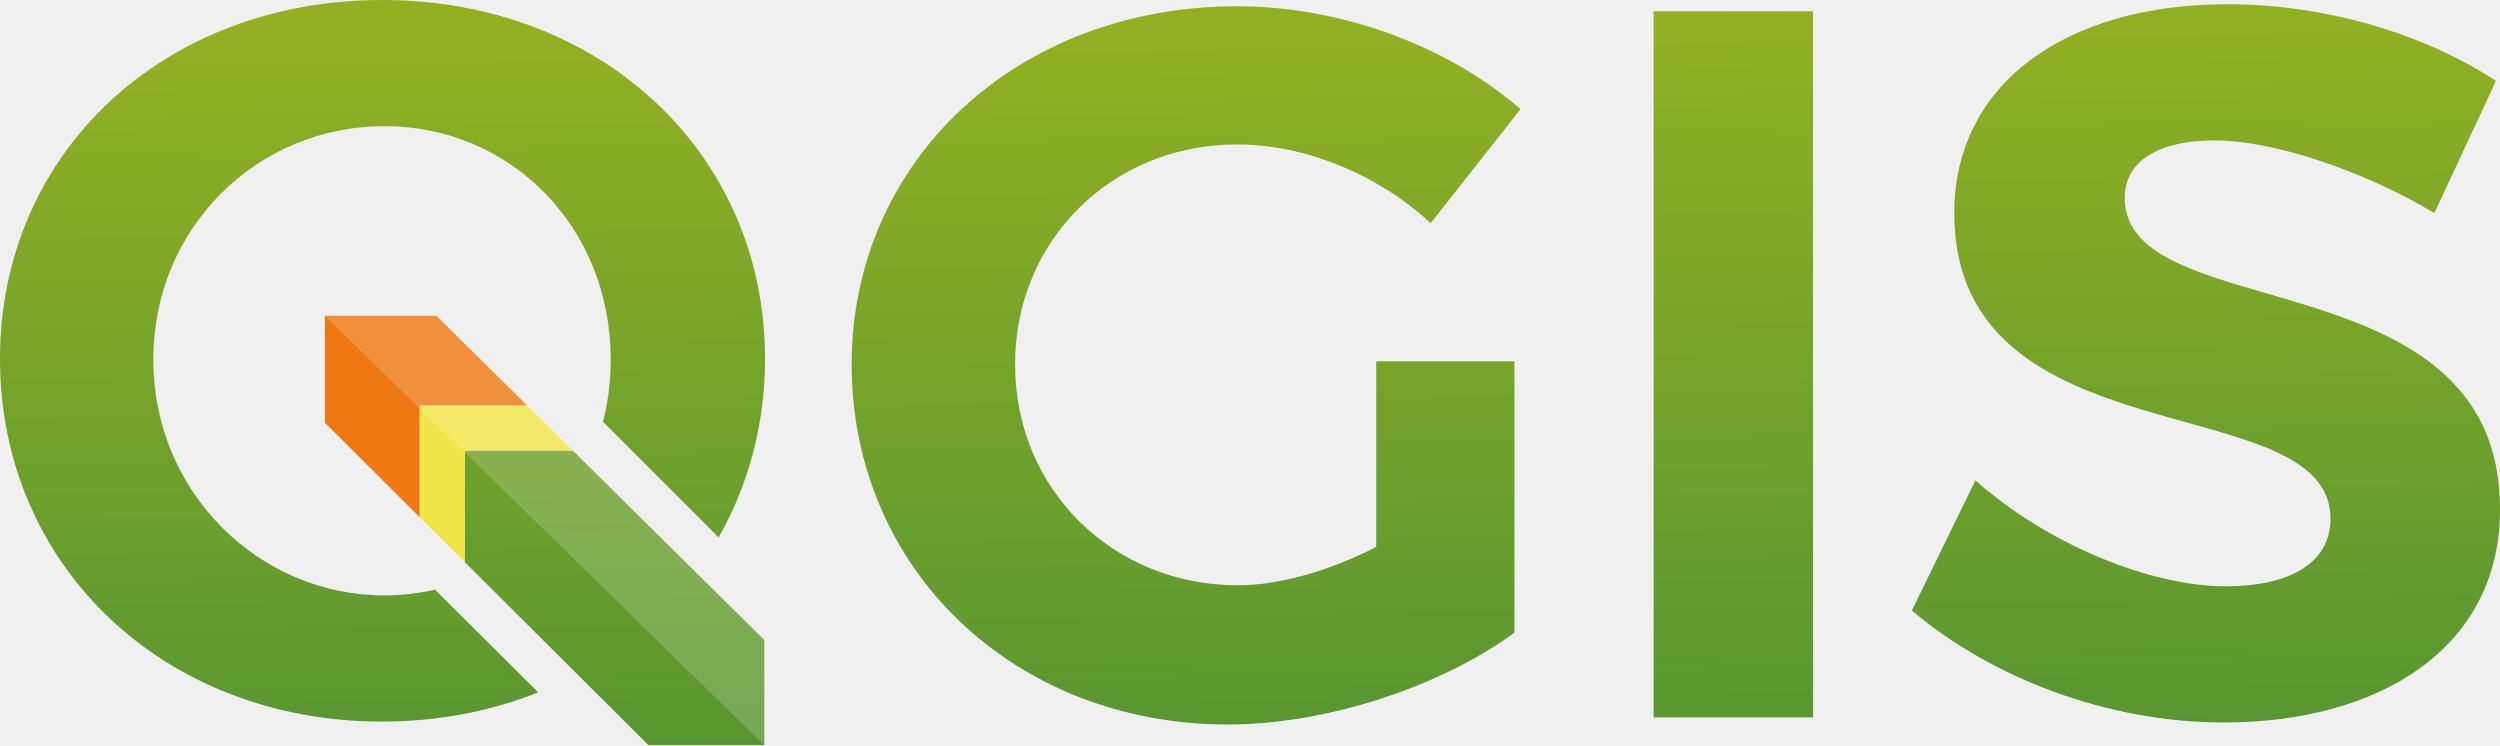
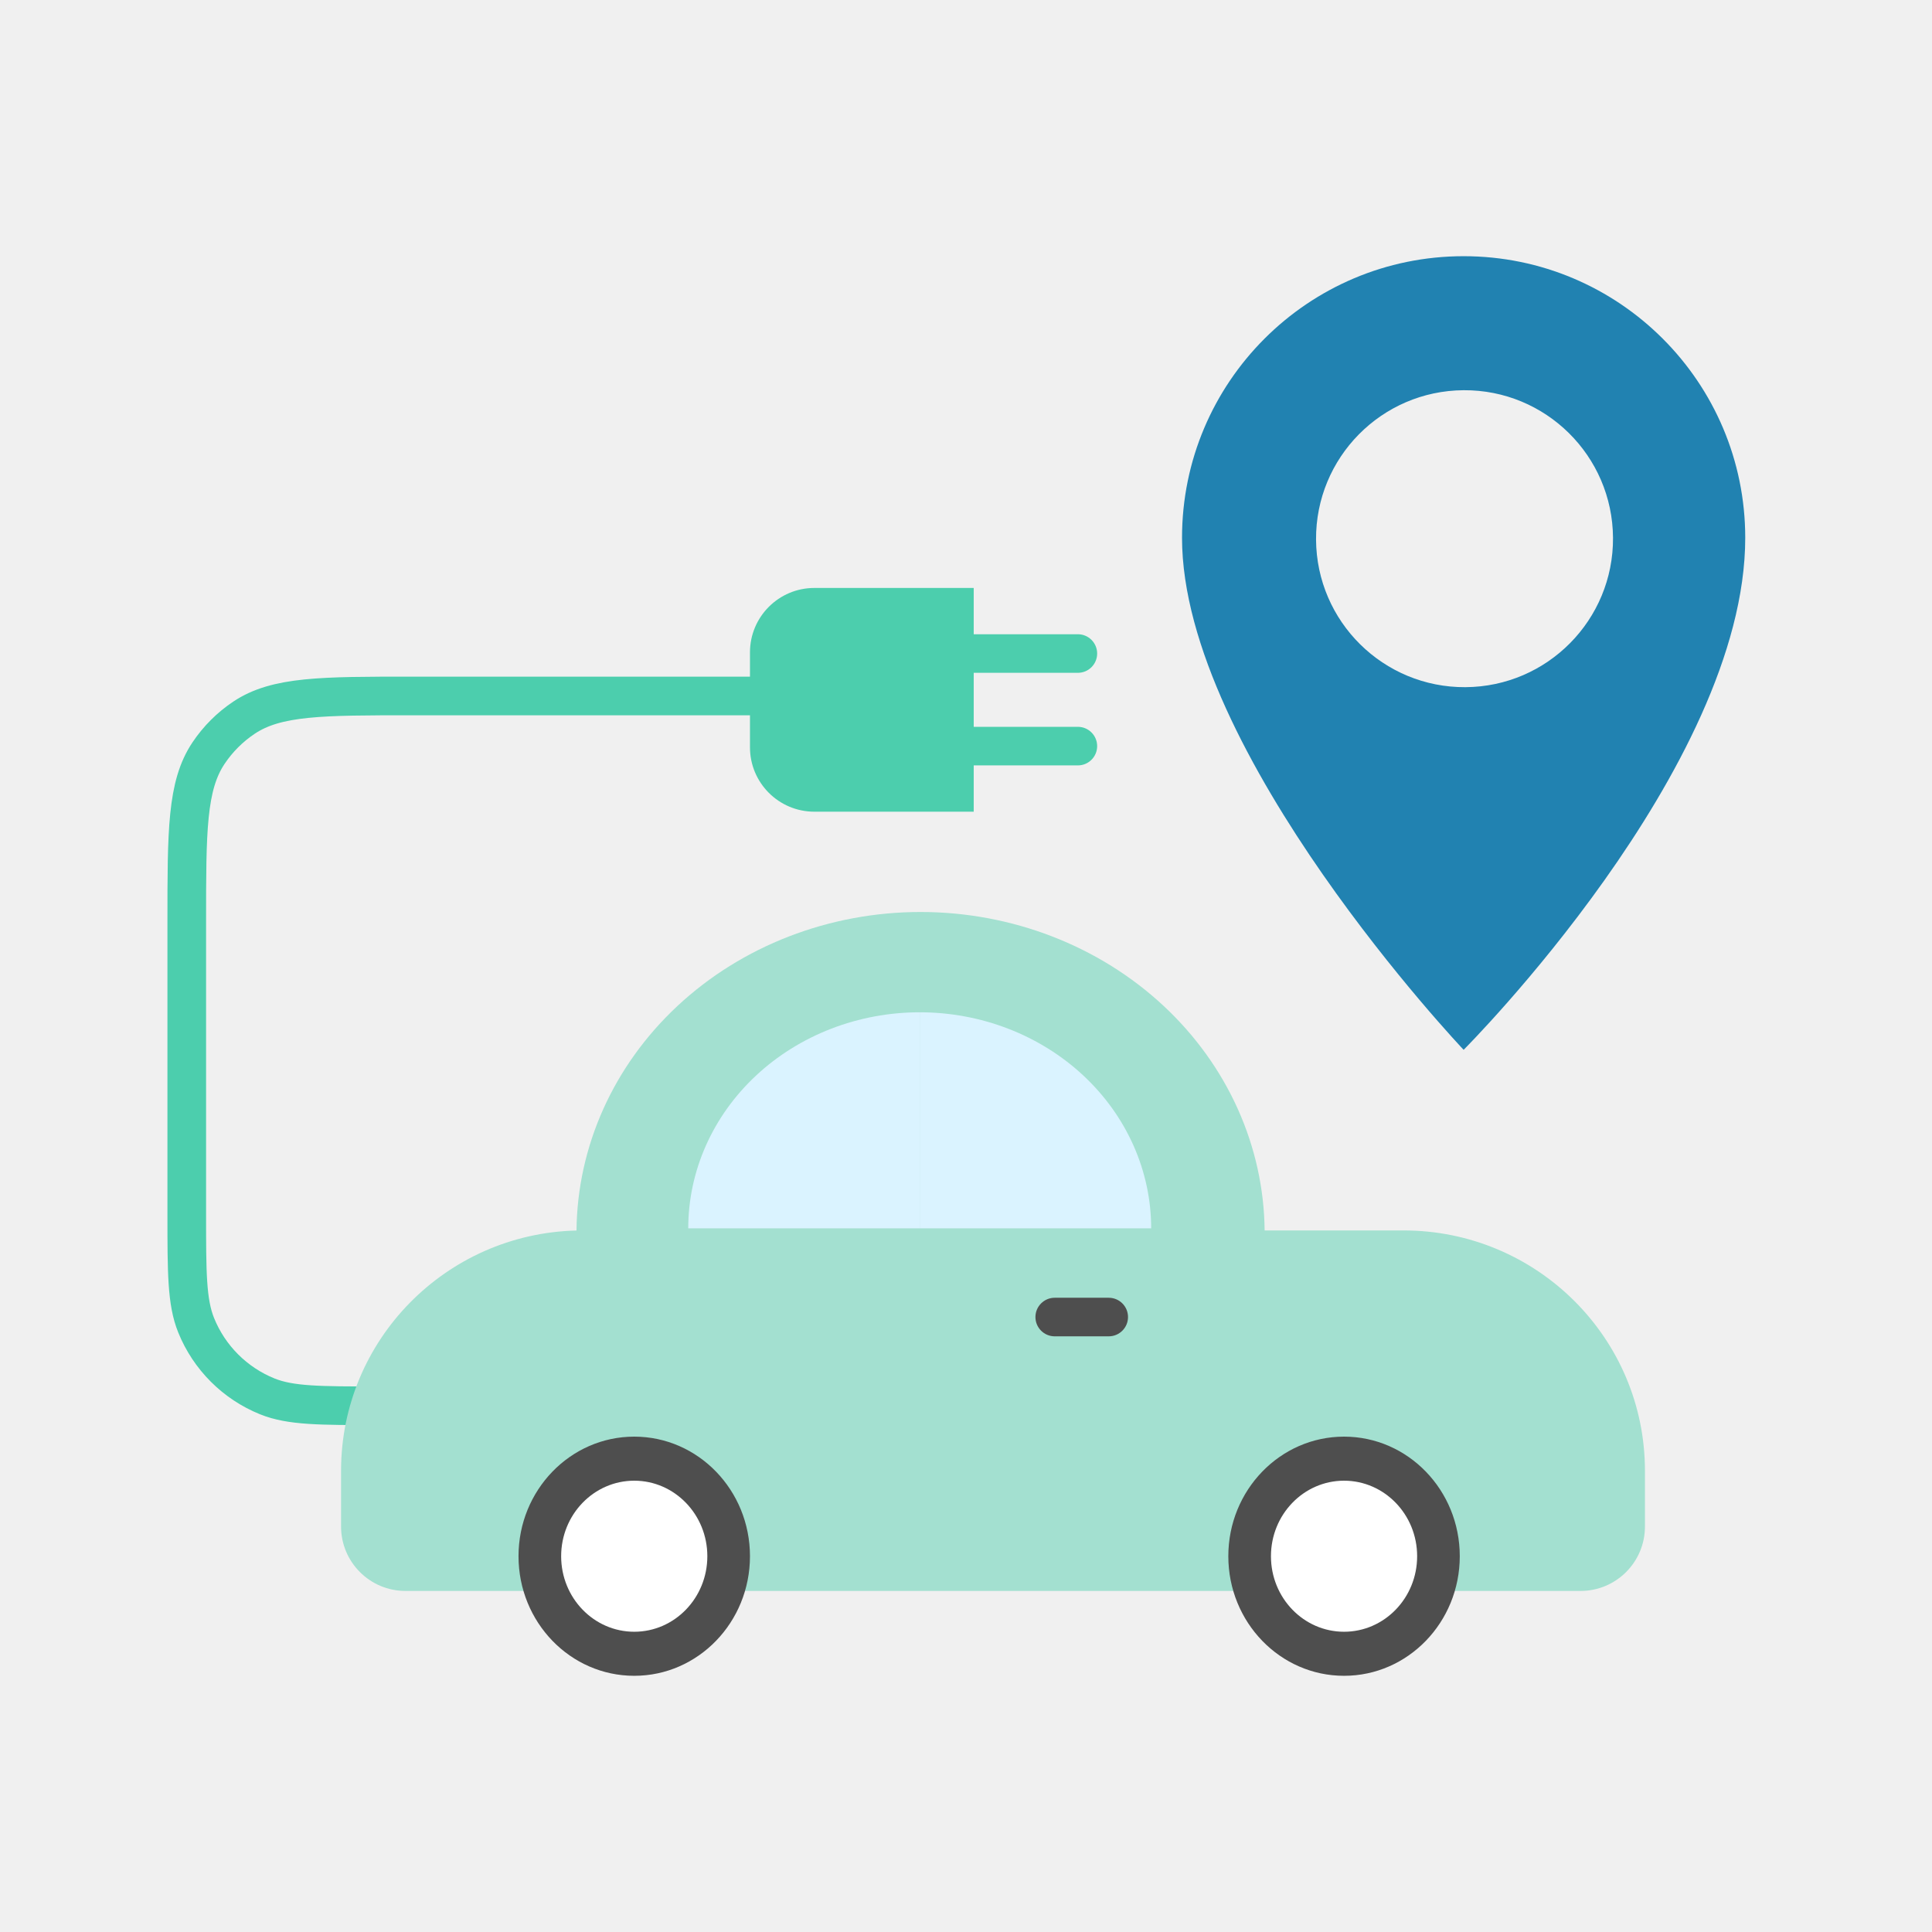
- <svg xmlns="http://www.w3.org/2000/svg" version="1.1" id="Layer_1" x="0px" y="0px" width="534.094" height="159.184" viewBox="0 0 500.713 149.235" enable-background="new 0 0 722.569 346.291" xml:space="preserve">
-   <defs id="defs44" />
-   <polygon points="216.513,180 198.306,162 176,162 176,183.433 195,202.37 195,180 " id="polygon3" style="fill:#ee7913" transform="translate(-110.928,-98.765)" />
-   <linearGradient id="SVGID_1_" gradientUnits="userSpaceOnUse" x1="350.022" y1="247.783" x2="347.782" y2="100.484" gradientTransform="translate(-110.928,-98.765)">
-     <stop offset="0" style="stop-color:#589632" id="stop6" />
-     <stop offset="1" style="stop-color:#93B023" id="stop8" />
-   </linearGradient>
-   <path d="M 303.318,72.37 V 126.72 c -14.951,10.911 -37.782,18.386 -57.38,18.386 -42.833,0 -75.362,-31.113 -75.362,-72.129 0,-40.813 33.135,-71.725 77.182,-71.725 21.013,0 42.427,8.082 56.773,20.608 l -17.982,22.832 c -10.507,-9.698 -25.052,-15.76 -38.791,-15.76 -25.055,0 -44.451,19.194 -44.451,44.045 0,25.053 19.599,44.249 44.651,44.249 8.486,0 18.589,-3.031 27.681,-7.678 V 72.371 h 27.679 z" id="path10" style="fill:url(#SVGID_1_)" />
-   <linearGradient id="SVGID_2_" gradientUnits="userSpaceOnUse" x1="459.222" y1="246.123" x2="456.981" y2="98.822" gradientTransform="translate(-110.928,-98.765)">
-     <stop offset="0" style="stop-color:#589632" id="stop13" />
-     <stop offset="1" style="stop-color:#93B023" id="stop15" />
-   </linearGradient>
-   <path d="M 331.201,143.691 V 2.261 h 31.922 V 143.691 Z" id="path17" style="fill:url(#SVGID_2_)" />
-   <linearGradient id="SVGID_3_" gradientUnits="userSpaceOnUse" x1="553.507" y1="244.688" x2="551.266" y2="97.388" gradientTransform="translate(-110.928,-98.765)">
-     <stop offset="0" style="stop-color:#589632" id="stop20" />
-     <stop offset="1" style="stop-color:#93B023" id="stop22" />
-   </linearGradient>
-   <path d="m 499.903,16.202 -12.324,26.467 c -14.951,-8.89 -32.731,-14.547 -44.045,-14.547 -10.708,0 -17.981,3.839 -17.981,11.517 0,26.064 75.362,11.517 75.16,62.431 0,27.68 -24.045,42.631 -55.36,42.631 -23.236,0 -46.471,-8.89 -62.431,-22.427 L 395.65,96.211 C 410.198,109.143 430.805,117.426 445.756,117.426 c 13.134,0 21.013,-4.849 21.013,-13.537 0,-26.669 -75.362,-11.112 -75.362,-61.219 0,-25.659 22.023,-41.823 54.755,-41.823 19.8,-0.001 39.599,6.061 53.741,15.355 z" id="path24" style="fill:url(#SVGID_3_)" />
-   <linearGradient id="SVGID_4_" gradientUnits="userSpaceOnUse" x1="234.47" y1="250.034" x2="232.211" y2="101.498">
-     <stop offset="0" style="stop-color:#589632" id="stop27" />
-     <stop offset="1" style="stop-color:#93B023" id="stop29" />
-   </linearGradient>
-   <polygon points="225.617,189 204,189 204,211.34 240.782,248 264,248 264,226.946 " id="polygon31" style="fill:url(#SVGID_4_)" transform="translate(-110.928,-98.765)" />
-   <polygon points="225.617,189 216.513,180 195,180 195,202.37 204,211.34 204,189 " id="polygon33" style="fill:#f0e64a" transform="translate(-110.928,-98.765)" />
-   <linearGradient id="SVGID_5_" gradientUnits="userSpaceOnUse" x1="188.753" y1="250.235" x2="186.512" y2="102.936" gradientTransform="translate(-110.928,-98.765)">
-     <stop offset="0" style="stop-color:#589632" id="stop36" />
-     <stop offset="1" style="stop-color:#93B023" id="stop38" />
-   </linearGradient>
-   <path d="m 87.124,118.099 c -3.259,0.75 -6.648,1.157 -10.144,1.157 -25.005,0 -46.271,-20.562 -46.271,-47.222 0,-26.66 21.032,-46.769 46.271,-46.769 25.239,0 45.336,20.108 45.336,46.769 0,4.336 -0.54,8.508 -1.539,12.46 L 143.921,107.634 c 5.967,-10.455 9.305,-22.611 9.305,-35.778 C 153.226,30.766 120.435,0 76.512,0 32.79,0 0,30.564 0,71.856 0,113.35 32.791,144.522 76.512,144.522 c 11.287,0 21.835,-2.076 31.284,-5.854 z" id="path40" style="fill:url(#SVGID_5_)" />
-   <path d="M 65.072,63.235 153.072,149.235 v -21.055 l -38.383,-37.945 -9.104,-9 -18.207,-18 z" id="polygon4174" style="fill:#ffffff;fill-opacity:0.173" />
+ <svg xmlns="http://www.w3.org/2000/svg" width="300" height="300" viewBox="0 0 300 300" fill="none">
+   <path d="M58.79 218.287V218.287C49.668 218.287 45.107 218.287 41.499 216.827C36.476 214.795 32.492 210.811 30.46 205.788C29 202.18 29 197.619 29 188.497V143.069C29 129.025 29 122.002 32.371 116.958C33.83 114.774 35.705 112.899 37.889 111.44C42.933 108.069 49.955 108.069 64 108.069H123.045" stroke="#4CCEAD" stroke-width="6" stroke-linecap="round" stroke-linejoin="round" />
+   <path d="M116.456 101.297C116.456 95.774 120.933 91.297 126.456 91.297H151.198V126.04H126.456C120.933 126.04 116.456 121.562 116.456 116.04V101.297Z" fill="#4CCEAD" />
+   <path d="M170.366 101.48C170.366 99.826 169.026 98.485 167.371 98.485H148.802V104.475H167.371C169.026 104.475 170.366 103.134 170.366 101.48V101.48Z" fill="#4CCEAD" />
+   <path d="M170.366 115.856C170.366 114.202 169.026 112.861 167.371 112.861H148.802V118.851H167.371C169.026 118.851 170.366 117.511 170.366 115.856V115.856Z" fill="#4CCEAD" />
+   <path d="M89.519 191.073C69.244 191.567 52.96 208.081 52.96 228.38V237.04C52.96 242.562 57.438 247.04 62.96 247.04H245.426C250.949 247.04 255.426 242.562 255.426 237.04V228.38C255.426 207.77 238.639 191.061 217.932 191.061H196.371C196.24 177.992 190.627 165.484 180.725 156.233C170.705 146.873 157.115 141.614 142.945 141.614C128.775 141.614 115.185 146.873 105.166 156.233C95.261 165.487 89.646 177.999 89.519 191.073Z" fill="#A3E0D0" />
+   <path d="M178.753 190.733C178.753 186.328 177.823 181.966 176.017 177.896C174.211 173.826 171.563 170.128 168.226 167.013C164.888 163.898 160.926 161.427 156.566 159.742C152.205 158.056 147.532 157.188 142.812 157.188L142.812 190.733H178.753Z" fill="#DAF3FF" />
+   <path d="M106.871 190.733C106.871 186.328 107.801 181.966 109.607 177.896C111.413 173.826 114.061 170.128 117.398 167.013C120.735 163.898 124.697 161.427 129.058 159.742C133.418 158.056 138.092 157.188 142.812 157.188L142.812 190.733H106.871Z" fill="#DAF3FF" />
+   <ellipse cx="98.485" cy="241.649" rx="17.97" ry="18.569" fill="#4E4E4E" />
+   <ellipse cx="98.485" cy="241.649" rx="11.35" ry="11.728" fill="white" />
+   <ellipse cx="208.703" cy="241.649" rx="17.97" ry="18.569" fill="#4E4E4E" />
+   <ellipse cx="208.703" cy="241.649" rx="11.35" ry="11.728" fill="white" />
+   <rect x="160.782" y="201.515" width="14.376" height="5.99" rx="2.995" fill="#4E4E4E" />
+   <path fill-rule="evenodd" clip-rule="evenodd" d="M227.272 163.015C227.272 163.015 271 119.287 271 83.51C271 59.36 251.422 39.782 227.272 39.782C203.122 39.782 183.544 59.36 183.544 83.51C183.544 116.902 227.272 163.015 227.272 163.015ZM227.55 106.704C240.283 106.628 250.544 96.243 250.467 83.51C250.39 70.776 240.005 60.516 227.272 60.592C214.538 60.669 204.278 71.054 204.355 83.787C204.432 96.521 214.816 106.781 227.55 106.704Z" fill="#2182B1" />
</svg>
